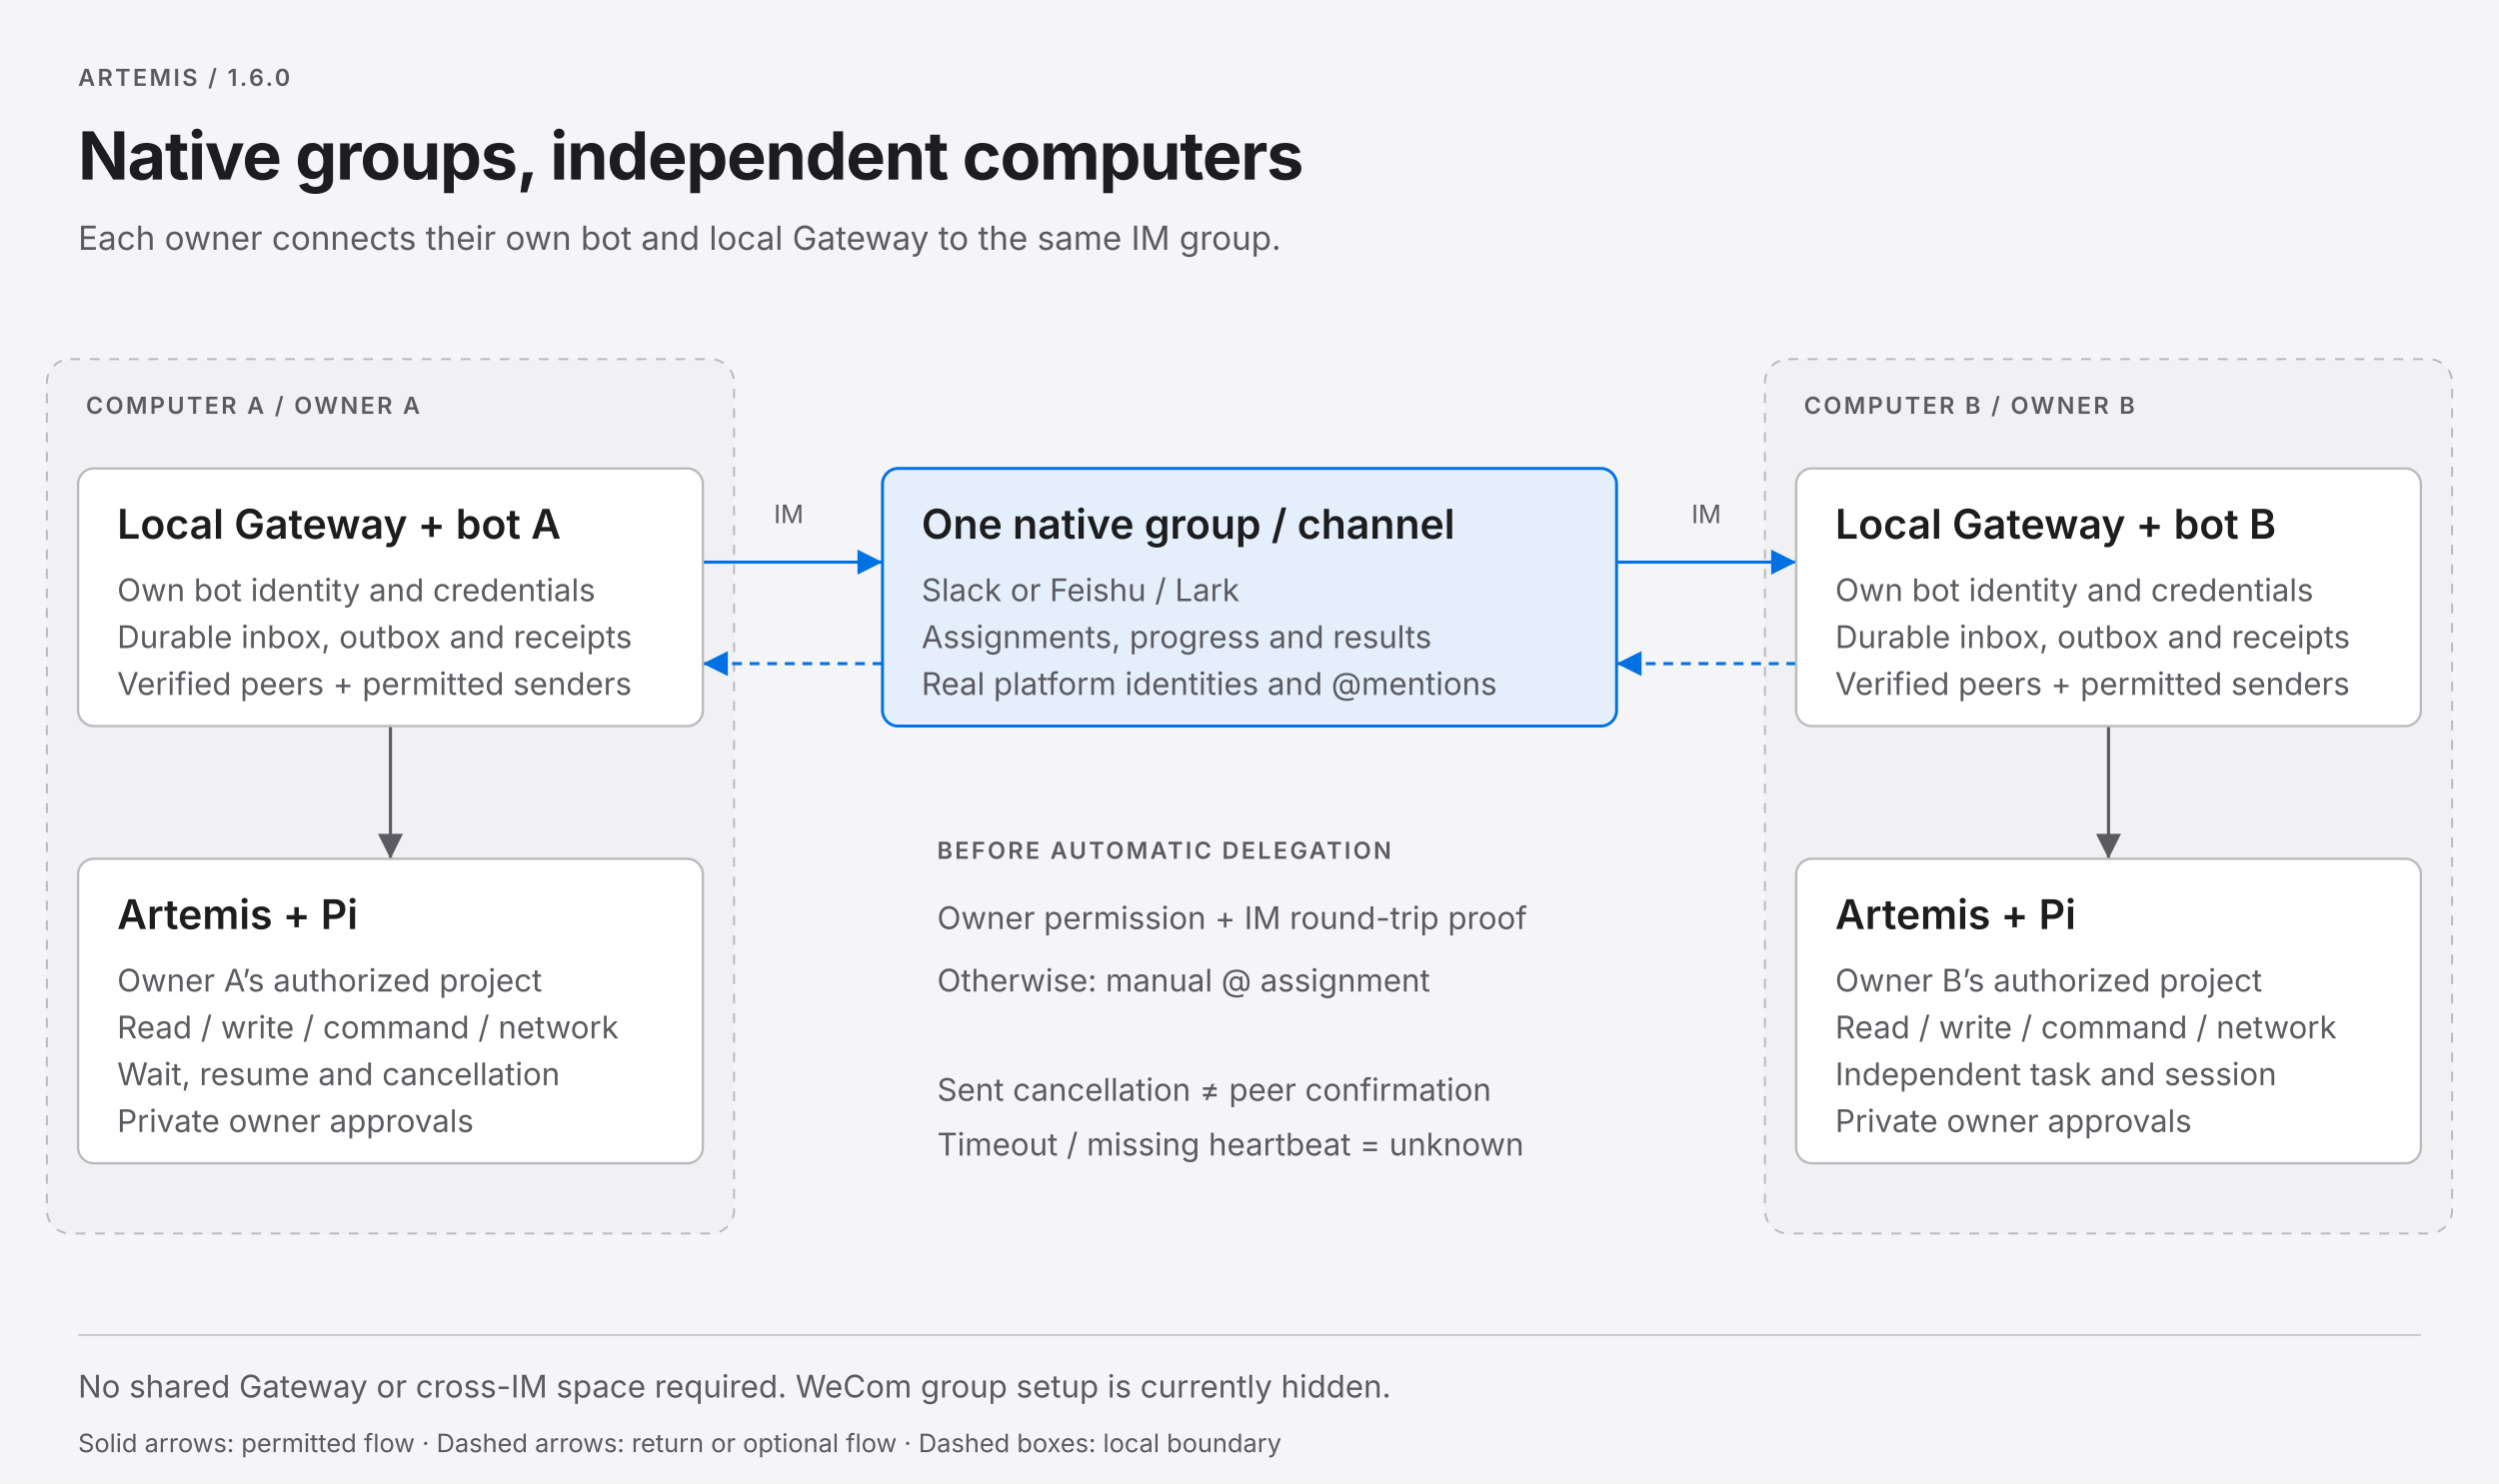
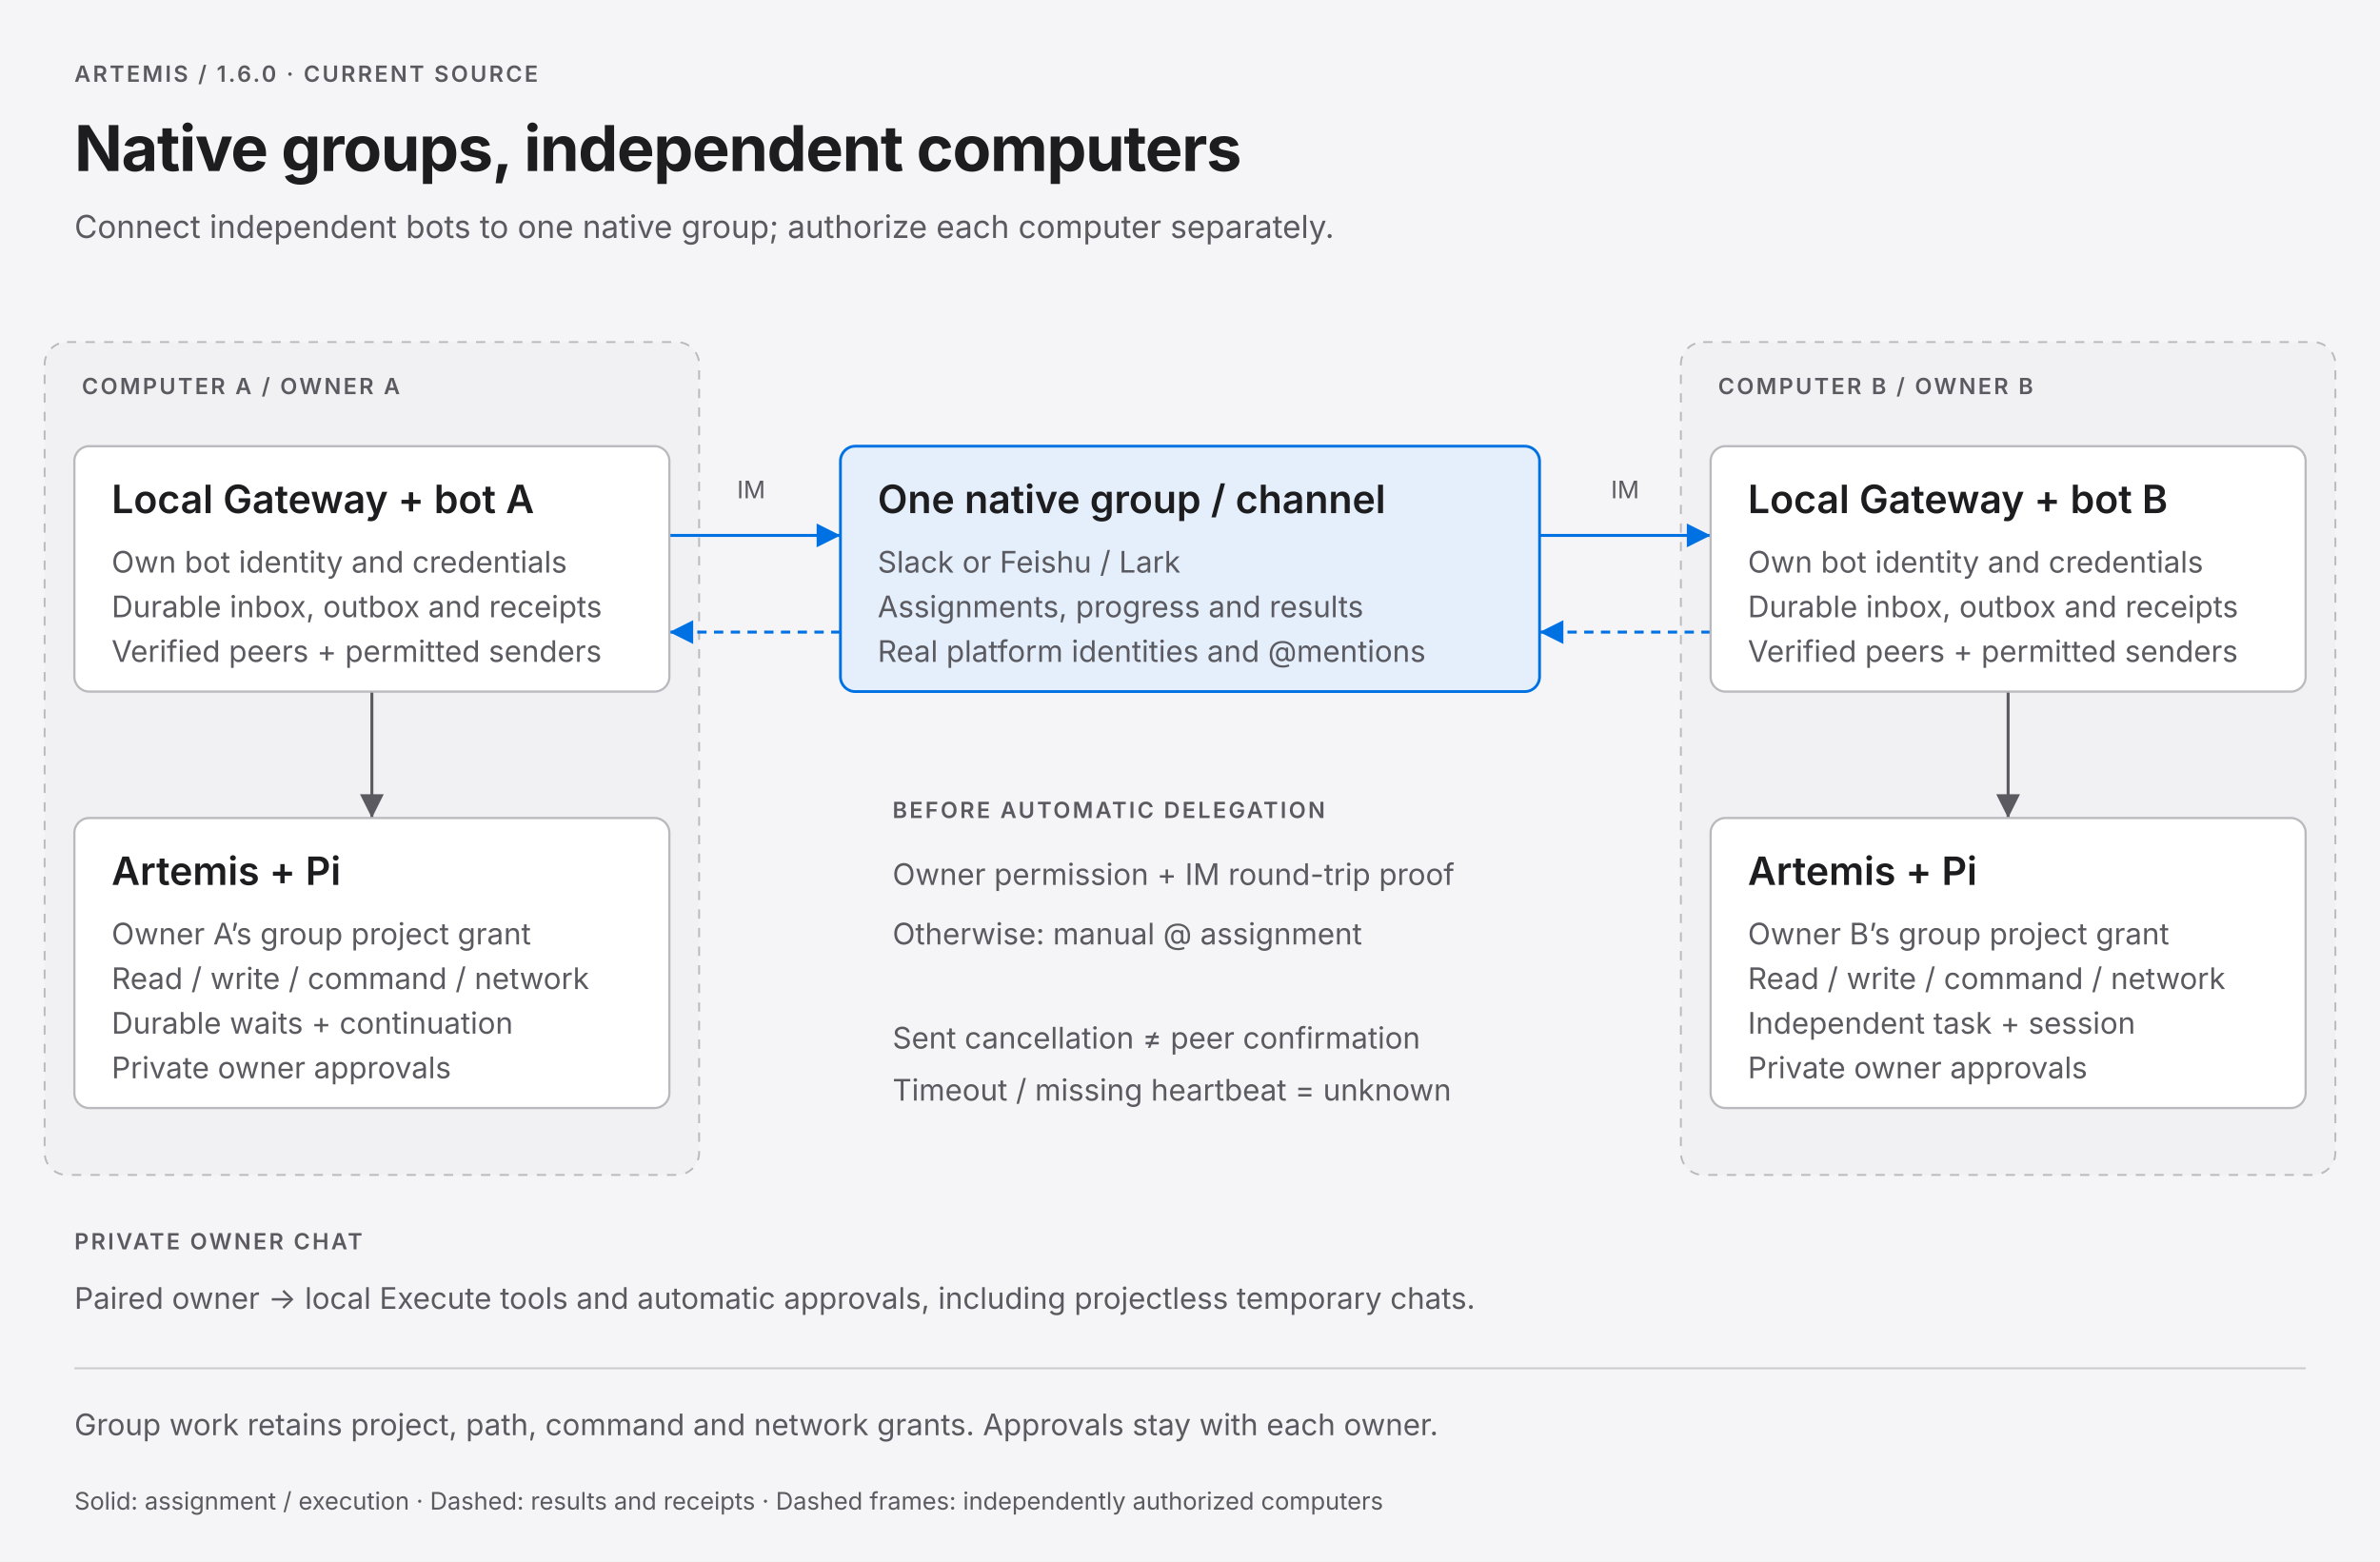
- <svg xmlns="http://www.w3.org/2000/svg" viewBox="0 0 1280 760" role="img" aria-labelledby="artemis-im-collaboration-title artemis-im-collaboration-desc">
+ <svg xmlns="http://www.w3.org/2000/svg" viewBox="0 0 1280 840" role="img" aria-labelledby="artemis-im-collaboration-title artemis-im-collaboration-desc">
  <defs>
-     <style>text{font-family:-apple-system,BlinkMacSystemFont,"Segoe UI",sans-serif;fill:#1d1d1f}.title{font-size:34px;font-weight:650;letter-spacing:-.6px}.sub{font-size:17px;fill:#5a5a60}.name{font-size:21px;font-weight:600}.body{font-size:16px;fill:#5a5a60}.tag{font-size:12px;letter-spacing:1.2px;fill:#5a5a60;font-weight:600}.node{fill:#fff;stroke:#b9b9be;stroke-width:1.2}.focal{fill:#e4effb;stroke:#0071e3;stroke-width:1.5}.zone{fill:#ececee;fill-opacity:.45;stroke:#b9b9be;stroke-dasharray:5 5}.edge{fill:none;stroke:#5a5a60;stroke-width:1.6;marker-end:url(#artemis-im-collaboration-arrow)}.network{stroke:#0071e3;marker-end:url(#artemis-im-collaboration-blue)}.label{font-size:13px;fill:#5a5a60}.rule{stroke:#c9c9ce;stroke-width:1}</style>
+     <style>
+             text {
+               font-family:
+                 -apple-system, BlinkMacSystemFont, "Segoe UI", sans-serif;
+               fill: #1d1d1f;
+             }
+             .title {
+               font-size: 34px;
+               font-weight: 650;
+               letter-spacing: -0.6px;
+             }
+             .sub {
+               font-size: 17px;
+               fill: #5a5a60;
+             }
+             .name {
+               font-size: 21px;
+               font-weight: 600;
+             }
+             .body {
+               font-size: 16px;
+               fill: #5a5a60;
+             }
+             .tag {
+               font-size: 12px;
+               letter-spacing: 1.2px;
+               fill: #5a5a60;
+               font-weight: 600;
+             }
+             .node {
+               fill: #fff;
+               stroke: #b9b9be;
+               stroke-width: 1.2;
+             }
+             .focal {
+               fill: #e4effb;
+               stroke: #0071e3;
+               stroke-width: 1.5;
+             }
+             .zone {
+               fill: #ececee;
+               fill-opacity: 0.45;
+               stroke: #b9b9be;
+               stroke-dasharray: 5 5;
+             }
+             .edge {
+               fill: none;
+               stroke: #5a5a60;
+               stroke-width: 1.6;
+               marker-end: url(#artemis-im-collaboration-arrow);
+             }
+             .network {
+               stroke: #0071e3;
+               marker-end: url(#artemis-im-collaboration-blue);
+             }
+             .label {
+               font-size: 13px;
+               fill: #5a5a60;
+             }
+             .rule {
+               stroke: #c9c9ce;
+               stroke-width: 1;
+             }
+           </style>
    <marker id="artemis-im-collaboration-arrow" markerWidth="8" markerHeight="8" refX="8" refY="4" orient="auto">
      <path d="M0 0 8 4 0 8Z" fill="#5a5a60" />
    </marker>
    <marker id="artemis-im-collaboration-blue" markerWidth="8" markerHeight="8" refX="8" refY="4" orient="auto">
      <path d="M0 0 8 4 0 8Z" fill="#0071e3" />
    </marker>
  </defs>
-   <rect width="1280" height="760" fill="#f5f5f7" />
-   <text x="40" y="44" class="tag">ARTEMIS  /  1.6.0</text>
-   <text x="40" y="92" class="title">Native groups, independent computers</text>
-   <text x="40" y="128" class="sub">Each owner connects their own bot and local Gateway to the same IM group.</text>
+   <rect width="1280" height="840" fill="#f5f5f7" />
+   <text x="40" y="44" class="tag">ARTEMIS / 1.6.0 · CURRENT SOURCE</text>
+   <text x="40" y="92" class="title">
+           Native groups, independent computers
+         </text>
+   <text x="40" y="128" class="sub">
+           Connect independent bots to one native group; authorize each computer
+           separately.
+         </text>
  <rect x="24" y="184" width="352" height="448" rx="12" class="zone" />
-   <text x="44" y="212" class="tag">COMPUTER A  /  OWNER A</text>
+   <text x="44" y="212" class="tag">COMPUTER A / OWNER A</text>
  <rect x="904" y="184" width="352" height="448" rx="12" class="zone" />
-   <text x="924" y="212" class="tag">COMPUTER B  /  OWNER B</text>
+   <text x="924" y="212" class="tag">COMPUTER B / OWNER B</text>
  <path d="M200 372 V440" class="edge" />
  <path d="M1080 372 V440" class="edge" />
  <path d="M360 288 H452" class="edge network" />
  <rect x="389.0" y="253" width="30" height="21" fill="#f5f5f7" />
  <text x="404" y="268" class="label" text-anchor="middle">IM</text>
  <path d="M828 288 H920" class="edge network" />
  <rect x="859.0" y="253" width="30" height="21" fill="#f5f5f7" />
  <text x="874" y="268" class="label" text-anchor="middle">IM</text>
  <path d="M920 340 H828" class="edge network" stroke-dasharray="5 4" />
  <path d="M452 340 H360" class="edge network" stroke-dasharray="5 4" />
  <rect x="40" y="240" width="320" height="132" rx="8" class="node" />
  <text x="60" y="276" class="name">Local Gateway + bot A</text>
-   <text x="60" y="308" class="body">Own bot identity and credentials</text>
-   <text x="60" y="332" class="body">Durable inbox, outbox and receipts</text>
-   <text x="60" y="356" class="body">Verified peers + permitted senders</text>
+   <text x="60" y="308" class="body">
+           Own bot identity and credentials
+         </text>
+   <text x="60" y="332" class="body">
+           Durable inbox, outbox and receipts
+         </text>
+   <text x="60" y="356" class="body">
+           Verified peers + permitted senders
+         </text>
  <rect x="452" y="240" width="376" height="132" rx="8" class="focal" />
  <text x="472" y="276" class="name">One native group / channel</text>
  <text x="472" y="308" class="body">Slack or Feishu / Lark</text>
-   <text x="472" y="332" class="body">Assignments, progress and results</text>
-   <text x="472" y="356" class="body">Real platform identities and @mentions</text>
+   <text x="472" y="332" class="body">
+           Assignments, progress and results
+         </text>
+   <text x="472" y="356" class="body">
+           Real platform identities and @mentions
+         </text>
  <rect x="920" y="240" width="320" height="132" rx="8" class="node" />
  <text x="940" y="276" class="name">Local Gateway + bot B</text>
-   <text x="940" y="308" class="body">Own bot identity and credentials</text>
-   <text x="940" y="332" class="body">Durable inbox, outbox and receipts</text>
-   <text x="940" y="356" class="body">Verified peers + permitted senders</text>
+   <text x="940" y="308" class="body">
+           Own bot identity and credentials
+         </text>
+   <text x="940" y="332" class="body">
+           Durable inbox, outbox and receipts
+         </text>
+   <text x="940" y="356" class="body">
+           Verified peers + permitted senders
+         </text>
  <rect x="40" y="440" width="320" height="156" rx="8" class="node" />
  <text x="60" y="476" class="name">Artemis + Pi</text>
-   <text x="60" y="508" class="body">Owner A’s authorized project</text>
-   <text x="60" y="532" class="body">Read / write / command / network</text>
-   <text x="60" y="556" class="body">Wait, resume and cancellation</text>
+   <text x="60" y="508" class="body">Owner A’s group project grant</text>
+   <text x="60" y="532" class="body">
+           Read / write / command / network
+         </text>
+   <text x="60" y="556" class="body">Durable waits + continuation</text>
  <text x="60" y="580" class="body">Private owner approvals</text>
  <rect x="920" y="440" width="320" height="156" rx="8" class="node" />
  <text x="940" y="476" class="name">Artemis + Pi</text>
-   <text x="940" y="508" class="body">Owner B’s authorized project</text>
-   <text x="940" y="532" class="body">Read / write / command / network</text>
-   <text x="940" y="556" class="body">Independent task and session</text>
+   <text x="940" y="508" class="body">Owner B’s group project grant</text>
+   <text x="940" y="532" class="body">
+           Read / write / command / network
+         </text>
+   <text x="940" y="556" class="body">Independent task + session</text>
  <text x="940" y="580" class="body">Private owner approvals</text>
  <text x="480" y="440" class="tag">BEFORE AUTOMATIC DELEGATION</text>
-   <text x="480" y="476" class="body">Owner permission + IM round-trip proof</text>
+   <text x="480" y="476" class="body">
+           Owner permission + IM round-trip proof
+         </text>
  <text x="480" y="508" class="body">Otherwise: manual @ assignment</text>
-   <text x="480" y="564" class="body">Sent cancellation ≠ peer confirmation</text>
-   <text x="480" y="592" class="body">Timeout / missing heartbeat = unknown</text>
-   <path d="M40 684 H1240" class="rule" />
-   <text x="40" y="716" class="body">No shared Gateway or cross-IM space required. WeCom group setup is currently hidden.</text>
-   <text x="40" y="744" class="label">Solid arrows: permitted flow  ·  Dashed arrows: return or optional flow  ·  Dashed boxes: local boundary</text>
+   <text x="480" y="564" class="body">
+           Sent cancellation ≠ peer confirmation
+         </text>
+   <text x="480" y="592" class="body">
+           Timeout / missing heartbeat = unknown
+         </text>
+   <text x="40" y="672" class="tag">PRIVATE OWNER CHAT</text>
+   <text x="40" y="704" class="body">
+           Paired owner → local Execute tools and automatic approvals, including
+           projectless temporary chats.
+         </text>
+   <path d="M40 736 H1240" class="rule" />
+   <text x="40" y="772" class="body">
+           Group work retains project, path, command and network grants.
+           Approvals stay with each owner.
+         </text>
+   <text x="40" y="812" class="label">
+           Solid: assignment / execution · Dashed: results and receipts · Dashed
+           frames: independently authorized computers
+         </text>
</svg>
